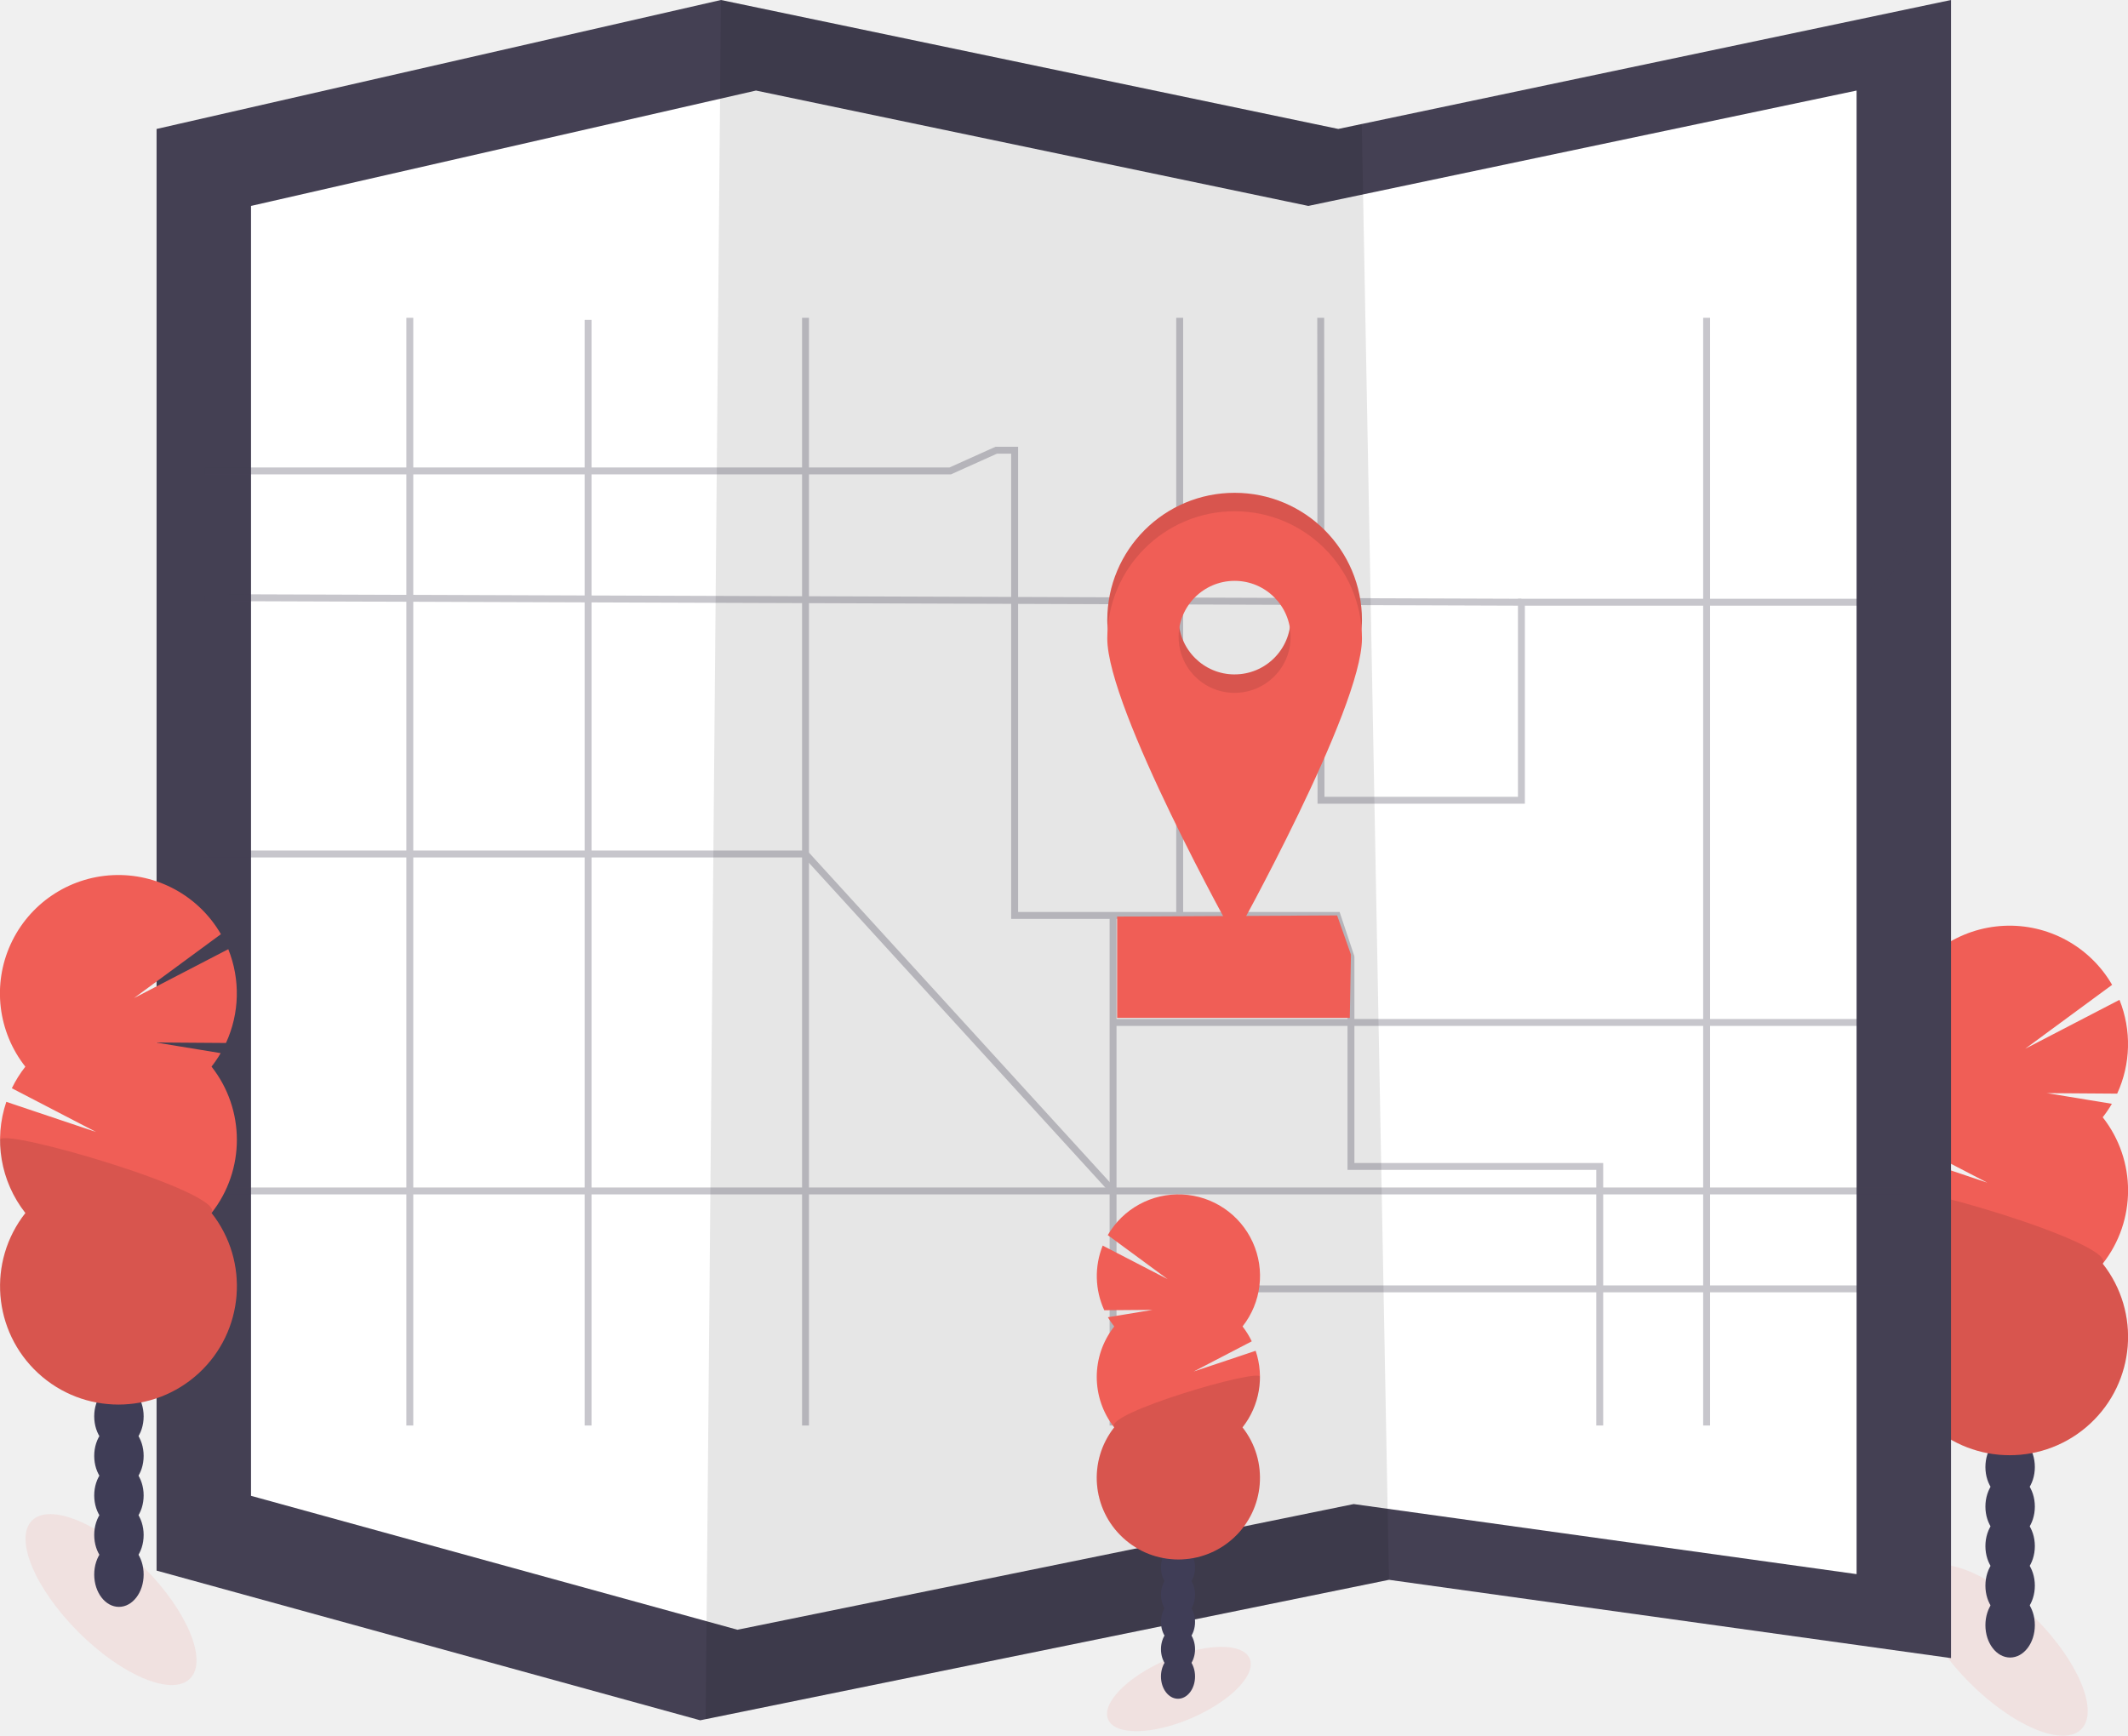
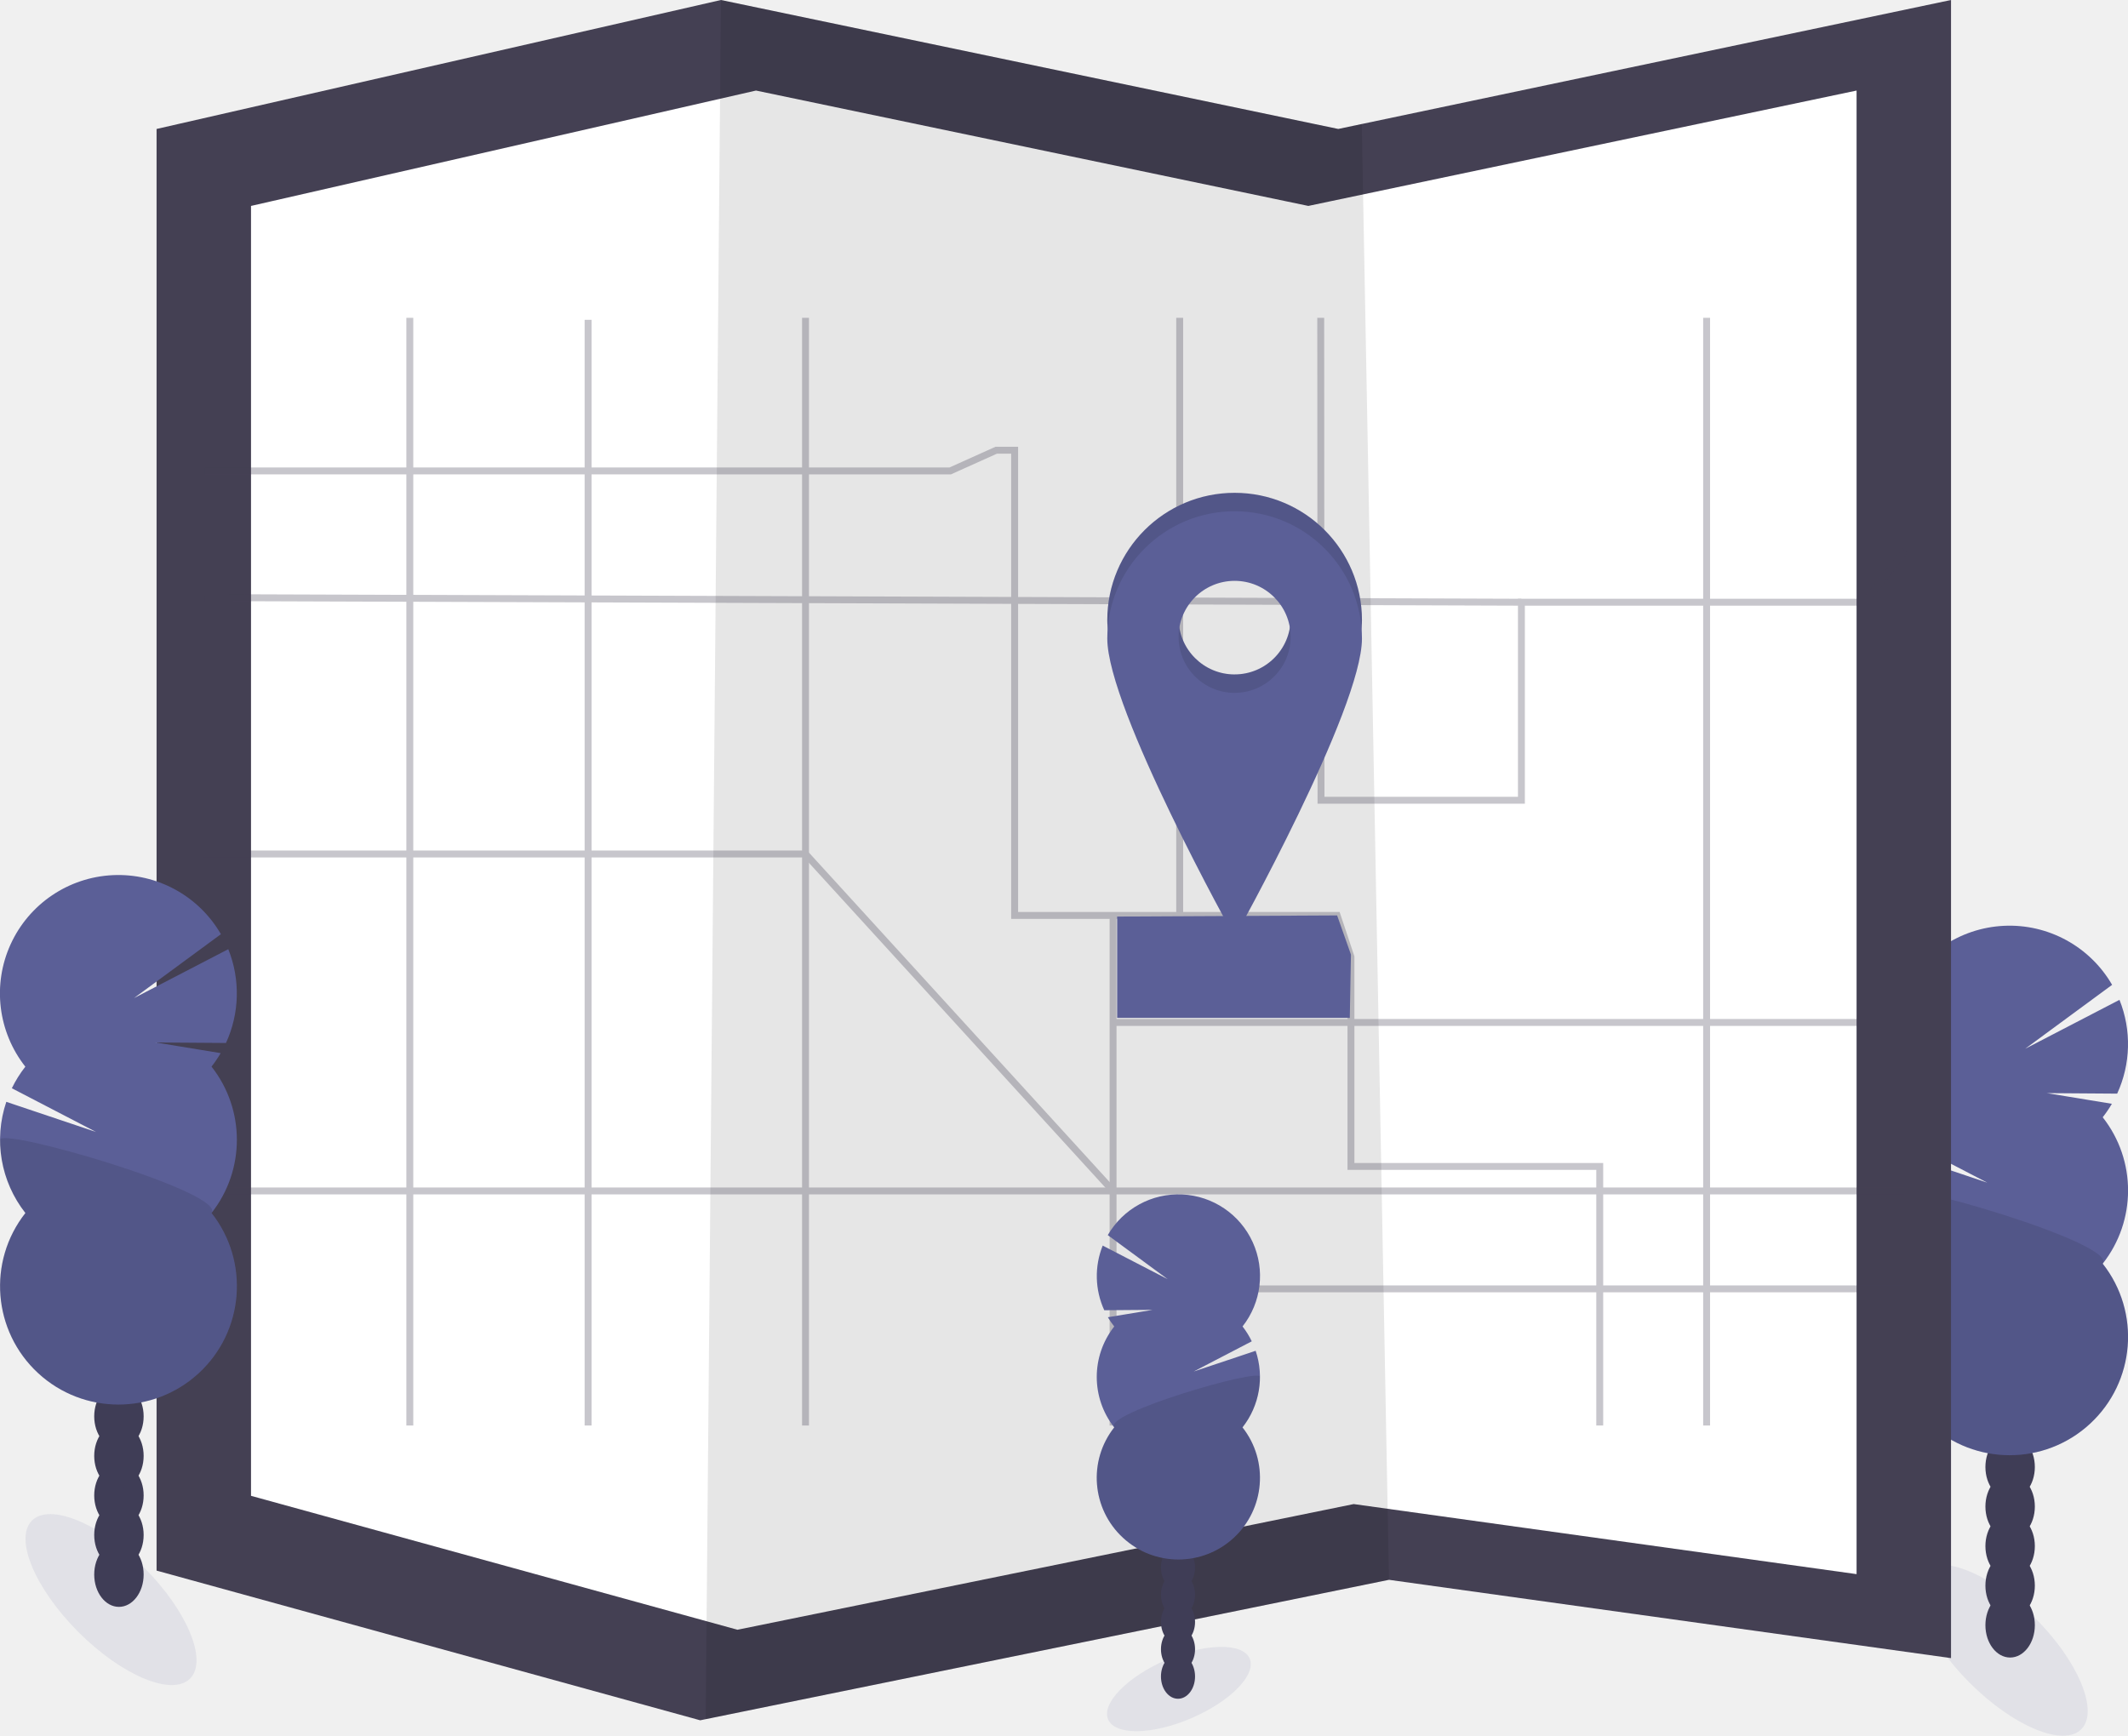
<svg xmlns="http://www.w3.org/2000/svg" id="e937dd5c-1a88-46eb-b274-68931cd56025" data-name="Layer 1" width="923.8" height="753.71" viewBox="0 0 923.8 753.71">
-   <ellipse cx="1007.29" cy="789.73" rx="19.99" ry="48.53" transform="translate(-401.49 870.42) rotate(-45)" fill="#f05e56" opacity="0.1" />
+   <ellipse cx="1007.29" cy="789.73" rx="19.99" ry="48.53" transform="translate(-401.49 870.42) rotate(-45)" fill="#5b5f97" opacity="0.1" />
  <ellipse cx="872.63" cy="705.7" rx="10.73" ry="14.05" fill="#3f3d56" />
  <ellipse cx="872.63" cy="688.53" rx="10.73" ry="14.05" fill="#3f3d56" />
  <ellipse cx="872.63" cy="671.36" rx="10.73" ry="14.05" fill="#3f3d56" />
  <ellipse cx="872.63" cy="654.19" rx="10.73" ry="14.05" fill="#3f3d56" />
  <ellipse cx="872.63" cy="637.02" rx="10.73" ry="14.05" fill="#3f3d56" />
  <ellipse cx="872.63" cy="619.85" rx="10.73" ry="14.05" fill="#3f3d56" />
  <ellipse cx="872.63" cy="602.68" rx="10.73" ry="14.05" fill="#3f3d56" />
-   <path d="M1050.9,558.33a51.13,51.13,0,0,0,4-5.88l-28.2-4.63,30.5.22a51.54,51.54,0,0,0,1-40.73l-40.91,21.23L1055,500.8a51.41,51.41,0,1,0-84.9,57.53,51.16,51.16,0,0,0-5.86,9.37l36.6,19-39-13.1a51.45,51.45,0,0,0,8.29,48.27,51.4,51.4,0,1,0,80.8,0,51.41,51.41,0,0,0,0-63.56Z" transform="translate(-138.1 -73.15)" fill="#f05e56" />
+   <path d="M1050.9,558.33a51.13,51.13,0,0,0,4-5.88l-28.2-4.63,30.5.22a51.54,51.54,0,0,0,1-40.73l-40.91,21.23L1055,500.8a51.41,51.41,0,1,0-84.9,57.53,51.16,51.16,0,0,0-5.86,9.37l36.6,19-39-13.1a51.45,51.45,0,0,0,8.29,48.27,51.4,51.4,0,1,0,80.8,0,51.41,51.41,0,0,0,0-63.56Z" transform="translate(-138.1 -73.15)" fill="#5b5f97" />
  <path d="M959.1,590.11a51.16,51.16,0,0,0,11,31.78,51.4,51.4,0,1,0,80.8,0C1057.79,613.15,959.1,584.34,959.1,590.11Z" transform="translate(-138.1 -73.15)" opacity="0.1" />
  <polygon points="846.97 0 846.97 720 602.97 686 306.36 746.51 303.97 747 67.97 682 67.97 56 312.97 0 580.97 56 591.16 53.85 846.97 0" fill="#444053" />
  <polygon points="805.97 39.32 805.97 683.53 587.66 653.11 322.27 707.25 320.13 707.68 108.97 649.53 108.97 89.42 328.19 39.32 567.97 89.42 577.09 87.5 805.97 39.32" fill="#fff" />
  <polygon points="602.97 686 306.36 746.51 312.97 0 580.97 56 591.16 53.85 602.97 686" opacity="0.1" />
  <g opacity="0.3">
    <polyline points="573.35 138 573.47 347.5 660.47 347.5 660.47 261.5 809.47 261.5 826.97 239.06" fill="none" stroke="#444053" stroke-miterlimit="10" stroke-width="3" />
    <polyline points="88.97 204.5 412.47 204.5 432.47 195.5 440.47 195.5 440.47 397.5 580.47 397.5 586.47 415.5 586.47 506.5 694.47 506.5 694.47 619" fill="none" stroke="#444053" stroke-miterlimit="10" stroke-width="3" />
    <line x1="483.2" y1="619" x2="483.2" y2="397.5" fill="none" stroke="#444053" stroke-miterlimit="10" stroke-width="3" />
    <line x1="826.97" y1="559.66" x2="483.2" y2="559.66" fill="none" stroke="#444053" stroke-miterlimit="10" stroke-width="3" />
    <line x1="740.87" y1="138" x2="740.87" y2="619" fill="none" stroke="#444053" stroke-miterlimit="10" stroke-width="3" />
    <line x1="87.97" y1="517.14" x2="826.97" y2="517.14" fill="none" stroke="#444053" stroke-miterlimit="10" stroke-width="3" />
    <line x1="177.91" y1="619" x2="177.91" y2="138" fill="none" stroke="#444053" stroke-miterlimit="10" stroke-width="3" />
    <line x1="349.69" y1="138" x2="349.69" y2="619" fill="none" stroke="#444053" stroke-miterlimit="10" stroke-width="3" />
    <line x1="88.97" y1="259.5" x2="660.47" y2="261.5" fill="none" stroke="#444053" stroke-miterlimit="10" stroke-width="3" />
    <line x1="255.3" y1="138.87" x2="255.3" y2="619" fill="none" stroke="#444053" stroke-miterlimit="10" stroke-width="3" />
    <polyline points="87.97 370.82 349.69 370.82 483.2 517.14" fill="none" stroke="#444053" stroke-miterlimit="10" stroke-width="3" />
    <line x1="512.12" y1="138" x2="512.12" y2="397.5" fill="none" stroke="#444053" stroke-miterlimit="10" stroke-width="3" />
    <line x1="483.2" y1="443.98" x2="826.97" y2="443.98" fill="none" stroke="#444053" stroke-miterlimit="10" stroke-width="3" />
  </g>
-   <polygon points="585.97 442 484.97 442 484.97 398 580.47 397.5 586.47 414.5 585.97 442" fill="#f05e56" />
-   <path d="M674.07,287.15a55.28,55.28,0,0,0-55.28,55.28c0,30.53,55.28,129.72,55.28,129.72S729.35,373,729.35,342.43A55.28,55.28,0,0,0,674.07,287.15Zm0,78.86a24.32,24.32,0,1,1,24.32-24.32A24.32,24.32,0,0,1,674.07,366Z" transform="translate(-138.1 -73.15)" fill="#f05e56" />
+   <polygon points="585.97 442 484.97 442 484.97 398 580.47 397.5 586.47 414.5 585.97 442" fill="#5b5f97" />
+   <path d="M674.07,287.15a55.28,55.28,0,0,0-55.28,55.28c0,30.53,55.28,129.72,55.28,129.72S729.35,373,729.35,342.43A55.28,55.28,0,0,0,674.07,287.15Zm0,78.86a24.32,24.32,0,1,1,24.32-24.32A24.32,24.32,0,0,1,674.07,366Z" transform="translate(-138.1 -73.15)" fill="#5b5f97" />
  <path d="M674.07,287.15a55.28,55.28,0,0,0-55.28,55.28c0,30.53,55.28,129.72,55.28,129.72S729.35,373,729.35,342.43A55.28,55.28,0,0,0,674.07,287.15Zm0,78.86a24.32,24.32,0,1,1,24.32-24.32A24.32,24.32,0,0,1,674.07,366Z" transform="translate(-138.1 -73.15)" opacity="0.1" />
-   <path d="M674.07,295.15a55.28,55.28,0,0,0-55.28,55.28c0,30.53,55.28,129.72,55.28,129.72S729.35,381,729.35,350.43A55.28,55.28,0,0,0,674.07,295.15Zm0,78.86a24.32,24.32,0,1,1,24.32-24.32A24.32,24.32,0,0,1,674.07,374Z" transform="translate(-138.1 -73.15)" fill="#f05e56" />
-   <ellipse cx="649.86" cy="806.61" rx="33.45" ry="13.78" transform="translate(-404.13 249.64) rotate(-23.3)" fill="#f05e56" opacity="0.1" />
+   <path d="M674.07,295.15a55.28,55.28,0,0,0-55.28,55.28c0,30.53,55.28,129.72,55.28,129.72S729.35,381,729.35,350.43A55.28,55.28,0,0,0,674.07,295.15Zm0,78.86a24.32,24.32,0,1,1,24.32-24.32A24.32,24.32,0,0,1,674.07,374Z" transform="translate(-138.1 -73.15)" fill="#5b5f97" />
+   <ellipse cx="649.86" cy="806.61" rx="33.45" ry="13.78" transform="translate(-404.13 249.64) rotate(-23.3)" fill="#5b5f97" opacity="0.1" />
  <ellipse cx="511.39" cy="727.97" rx="7.4" ry="9.68" fill="#3f3d56" />
  <ellipse cx="511.39" cy="716.13" rx="7.4" ry="9.68" fill="#3f3d56" />
  <ellipse cx="511.39" cy="704.3" rx="7.4" ry="9.68" fill="#3f3d56" />
  <ellipse cx="511.39" cy="692.47" rx="7.4" ry="9.68" fill="#3f3d56" />
  <ellipse cx="511.39" cy="680.63" rx="7.4" ry="9.68" fill="#3f3d56" />
  <ellipse cx="511.39" cy="668.8" rx="7.4" ry="9.68" fill="#3f3d56" />
  <ellipse cx="511.39" cy="656.97" rx="7.4" ry="9.68" fill="#3f3d56" />
-   <path d="M621.8,649.13a36.12,36.12,0,0,1-2.76-4l19.44-3.2-21,.16a35.54,35.54,0,0,1-.68-28.07L645,628.6l-26-19.12a35.43,35.43,0,1,1,58.51,39.65,35.55,35.55,0,0,1,4,6.46L656.3,668.7l26.9-9a35.45,35.45,0,0,1-5.71,33.27,35.43,35.43,0,1,1-55.69,0,35.44,35.44,0,0,1,0-43.81Z" transform="translate(-138.1 -73.15)" fill="#f05e56" />
+   <path d="M621.8,649.13a36.12,36.12,0,0,1-2.76-4l19.44-3.2-21,.16a35.54,35.54,0,0,1-.68-28.07L645,628.6l-26-19.12a35.43,35.43,0,1,1,58.51,39.65,35.55,35.55,0,0,1,4,6.46L656.3,668.7l26.9-9a35.45,35.45,0,0,1-5.71,33.27,35.43,35.43,0,1,1-55.69,0,35.44,35.44,0,0,1,0-43.81Z" transform="translate(-138.1 -73.15)" fill="#5b5f97" />
  <path d="M685.07,671a35.28,35.28,0,0,1-7.58,21.91,35.43,35.43,0,1,1-55.69,0C617.05,686.91,685.07,667.06,685.07,671Z" transform="translate(-138.1 -73.15)" opacity="0.1" />
-   <ellipse cx="186.29" cy="767.73" rx="19.99" ry="48.53" transform="translate(-626.4 283.44) rotate(-45)" fill="#f05e56" opacity="0.1" />
+   <ellipse cx="186.29" cy="767.73" rx="19.99" ry="48.53" transform="translate(-626.4 283.44) rotate(-45)" fill="#5b5f97" opacity="0.1" />
  <ellipse cx="51.63" cy="683.7" rx="10.73" ry="14.05" fill="#3f3d56" />
  <ellipse cx="51.63" cy="666.53" rx="10.73" ry="14.05" fill="#3f3d56" />
  <ellipse cx="51.63" cy="649.36" rx="10.73" ry="14.05" fill="#3f3d56" />
  <ellipse cx="51.63" cy="632.19" rx="10.73" ry="14.05" fill="#3f3d56" />
  <ellipse cx="51.63" cy="615.02" rx="10.73" ry="14.05" fill="#3f3d56" />
  <ellipse cx="51.63" cy="597.85" rx="10.73" ry="14.05" fill="#3f3d56" />
  <ellipse cx="51.63" cy="580.68" rx="10.73" ry="14.05" fill="#3f3d56" />
-   <path d="M229.9,536.33a51.13,51.13,0,0,0,4-5.88l-28.2-4.63,30.5.22a51.54,51.54,0,0,0,1-40.73l-40.91,21.23L234,478.8a51.41,51.41,0,1,0-84.9,57.53,51.16,51.16,0,0,0-5.86,9.37l36.6,19-39-13.1a51.45,51.45,0,0,0,8.29,48.27,51.4,51.4,0,1,0,80.8,0,51.41,51.41,0,0,0,0-63.56Z" transform="translate(-138.1 -73.15)" fill="#f05e56" />
+   <path d="M229.9,536.33a51.13,51.13,0,0,0,4-5.88l-28.2-4.63,30.5.22a51.54,51.54,0,0,0,1-40.73l-40.91,21.23L234,478.8a51.41,51.41,0,1,0-84.9,57.53,51.16,51.16,0,0,0-5.86,9.37l36.6,19-39-13.1a51.45,51.45,0,0,0,8.29,48.27,51.4,51.4,0,1,0,80.8,0,51.41,51.41,0,0,0,0-63.56Z" transform="translate(-138.1 -73.15)" fill="#5b5f97" />
  <path d="M138.1,568.11a51.16,51.16,0,0,0,11,31.78,51.4,51.4,0,1,0,80.8,0C236.79,591.15,138.1,562.34,138.1,568.11Z" transform="translate(-138.1 -73.15)" opacity="0.1" />
</svg>
